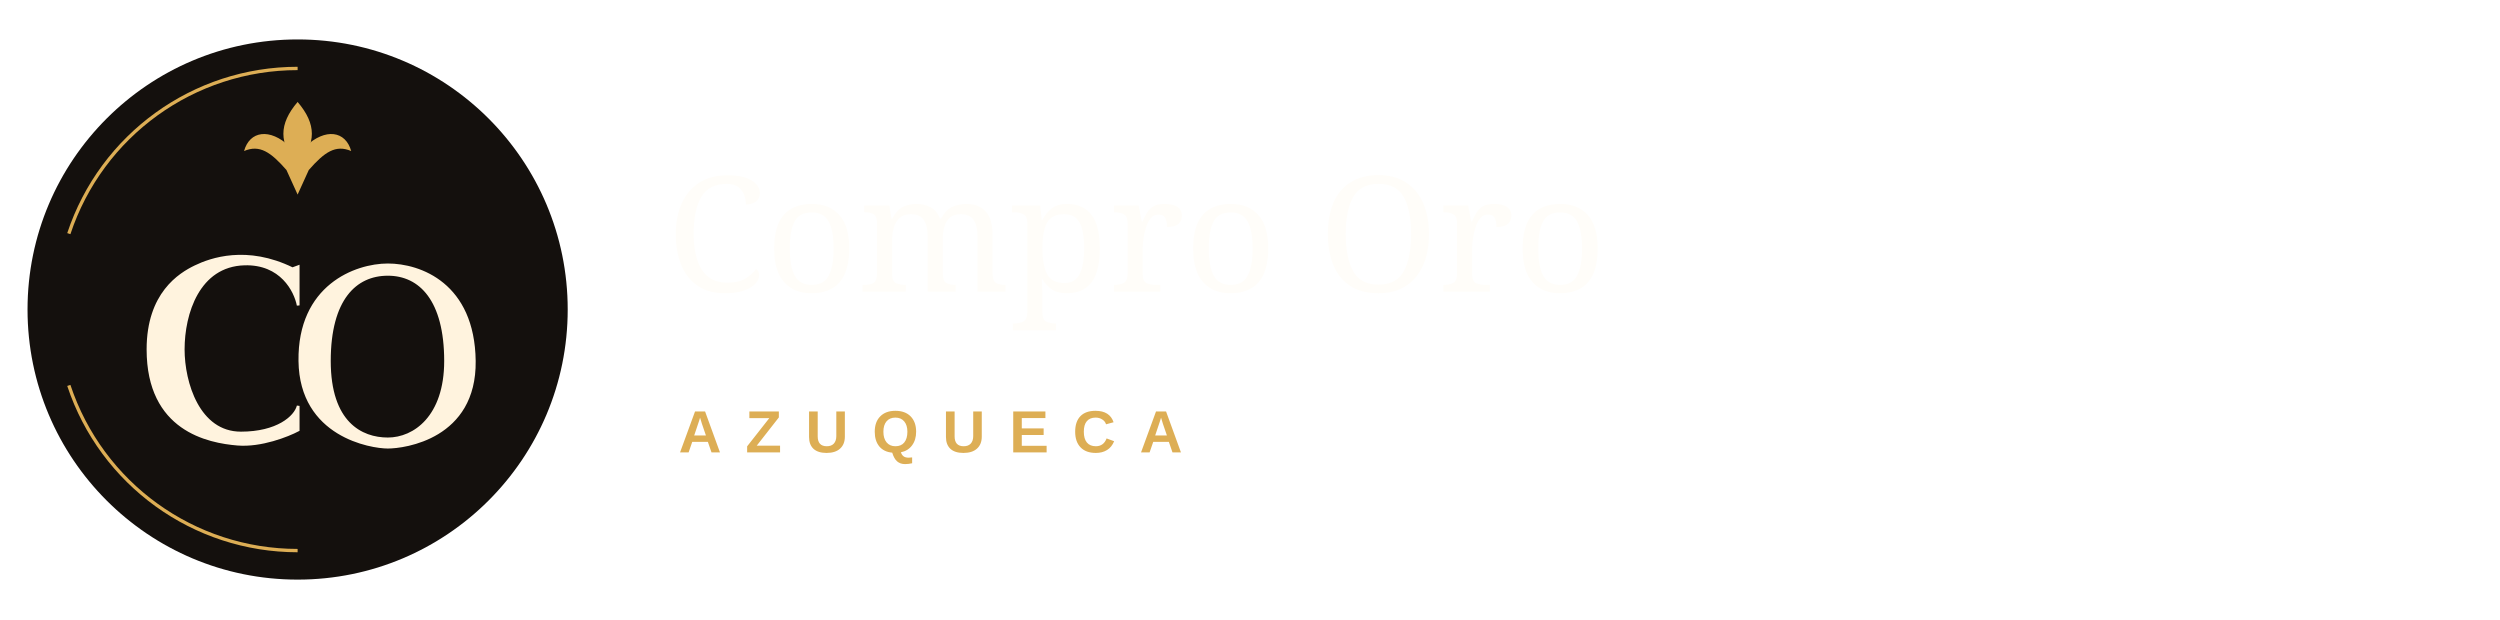
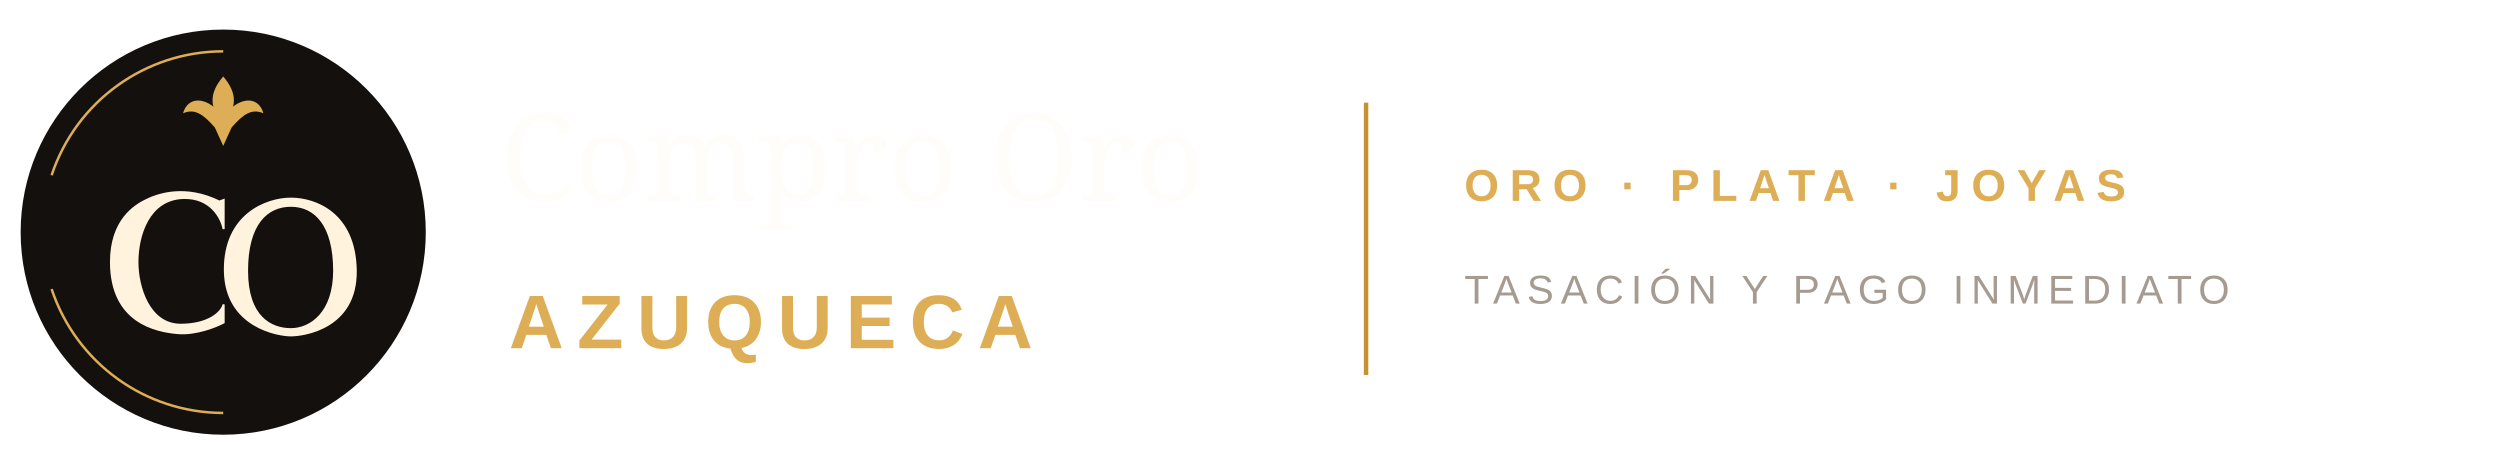
- <svg xmlns="http://www.w3.org/2000/svg" viewBox="0 0 420 104" role="img" aria-labelledby="title desc">
+ <svg xmlns="http://www.w3.org/2000/svg" viewBox="0 0 560 104" role="img" aria-labelledby="title desc">
  <g transform="translate(2 4) scale(.1875)">
    <circle cx="256" cy="256" r="242" fill="#14100D" />
    <path d="M256 40a216 216 0 0 0-205 148M51 324a216 216 0 0 0 205 148" fill="none" stroke="#DDAE55" stroke-width="3" />
    <g fill="#DDAE55">
      <path d="M256 70c-17 20-17 37 0 57 17-20 17-37 0-57Z" />
      <path d="M249 110c-18-17-36-14-41 4 14-6 24 1 38 17l10 22 10-22c14-16 24-23 38-17-5-18-23-21-41-4 2-11-1-21-7-31-6 10-9 20-7 31Z" />
    </g>
    <g transform="translate(42 66) scale(.27)" fill="#FFF3DE" stroke="#FFF3DE" stroke-width="9">
      <path fill-rule="evenodd" clip-rule="evenodd" d="M1092 1160.51C1037 1160.51 803.197 1122.91 799.997 874.513C796.797 626.113 985 555.5 1092 555.5C1198.99 555.5 1375.8 619.713 1379 874.513C1382.2 1129.31 1147 1160.51 1092 1160.51ZM898 874.513C898 1080.03 1003.49 1133 1092 1133C1180.5 1133 1283.5 1059.5 1283.5 874.513C1283.5 672.5 1200 587 1092 587C983.995 587 898 669 898 874.513Z" />
      <path d="M616 552.5C738.4 548.9 785.167 641.667 794.5 690V561.5L775.5 568.5C623.5 494.1 504.333 536.667 453 561.5C401.667 586.333 296 650.8 296 836C296 1103.5 496.5 1142.5 593.5 1150.5C671.1 1156.9 759.834 1121.83 794.5 1103.5V1023.5C785.167 1061 725 1113.5 604.5 1113.5C463.277 1113.5 413 946.5 413 836C413 716.668 463 557 616 552.5Z" />
    </g>
  </g>
-   <text x="112" y="49" fill="#FFFDF9" font-family="Georgia,serif" font-size="27" font-weight="400">Compro Oro</text>
-   <text x="114" y="76" fill="#DDAE55" font-family="Arial,sans-serif" font-size="10" font-weight="700" letter-spacing="4">AZUQUECA</text>
+   <text x="112" y="45" fill="#FFFDF9" font-family="Georgia,serif" font-size="27" font-weight="400">Compro Oro</text>
+   <text x="114" y="78" fill="#DDAE55" font-family="Arial,sans-serif" font-size="17" font-weight="700" letter-spacing="3">AZUQUECA</text>
+   <path d="M306 23v61" stroke="#C6912E" stroke-width="1" />
+   <text x="328" y="45" fill="#DDAE55" font-family="Arial,sans-serif" font-size="10" font-weight="700" letter-spacing="2.4">ORO · PLATA · JOYAS</text>
+   <text x="328" y="68" fill="#A69B91" font-family="Arial,sans-serif" font-size="9" font-weight="500" letter-spacing="1.6">TASACIÓN Y PAGO INMEDIATO</text>
</svg>
